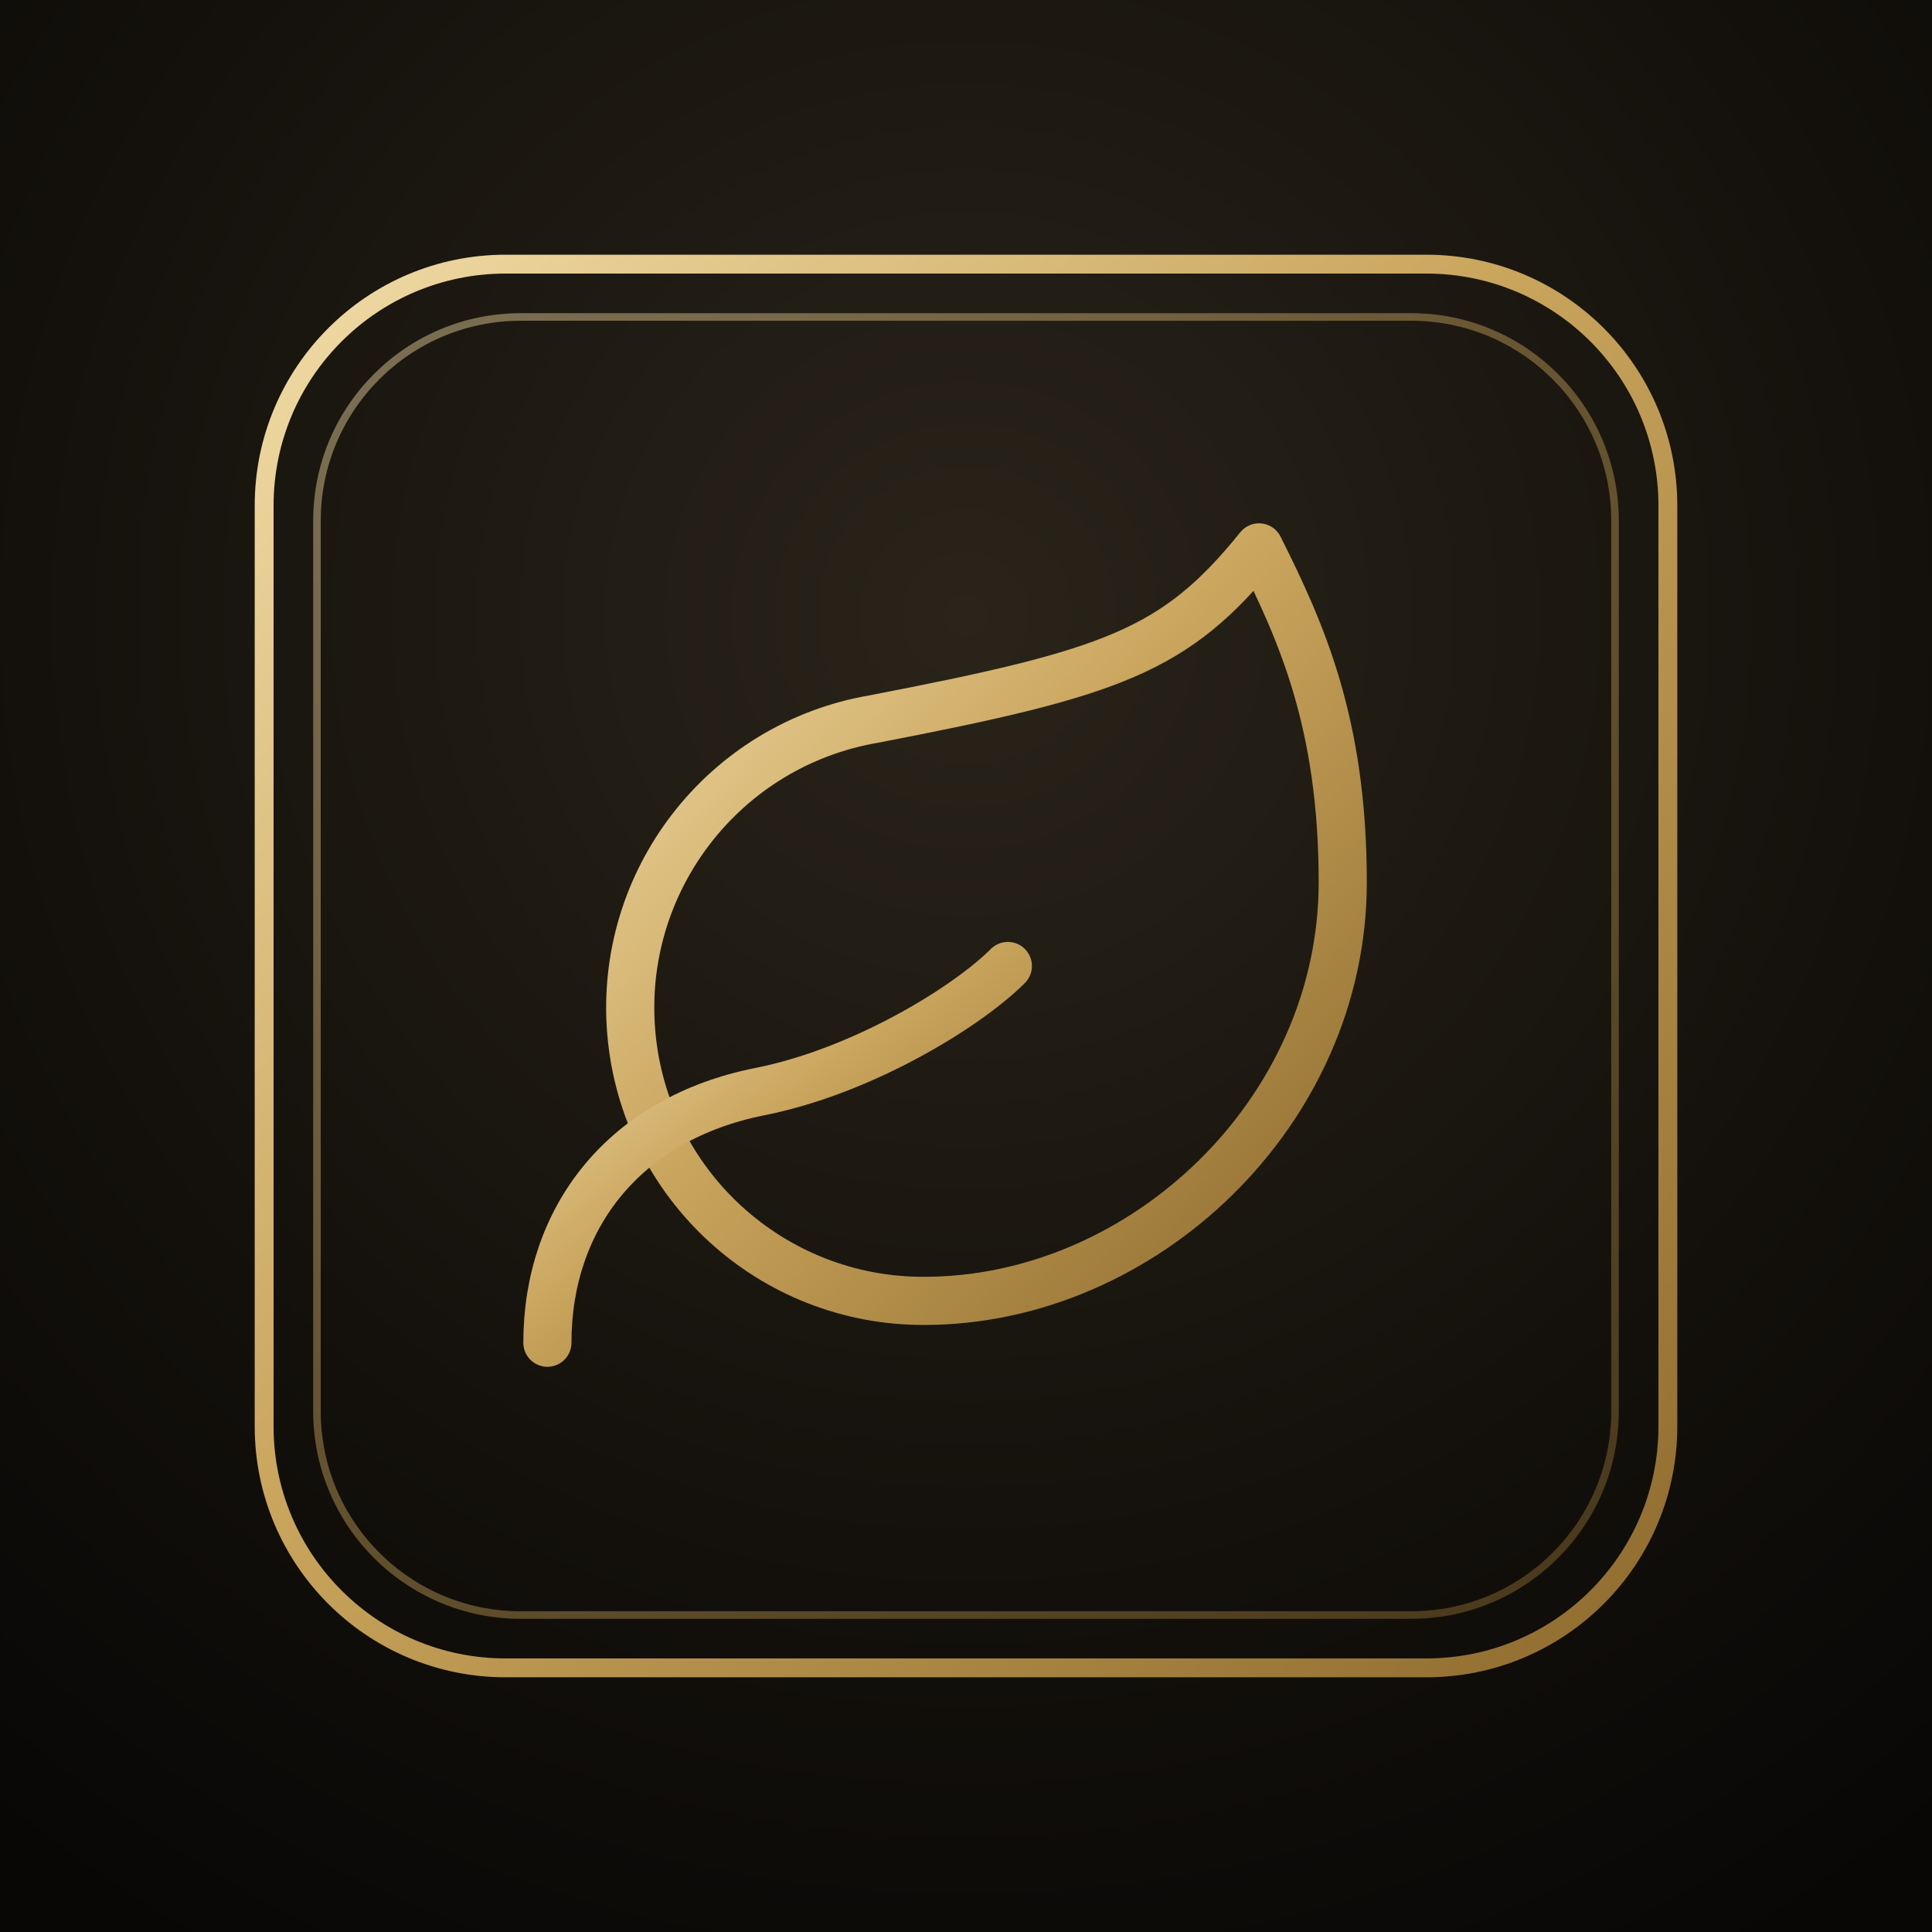
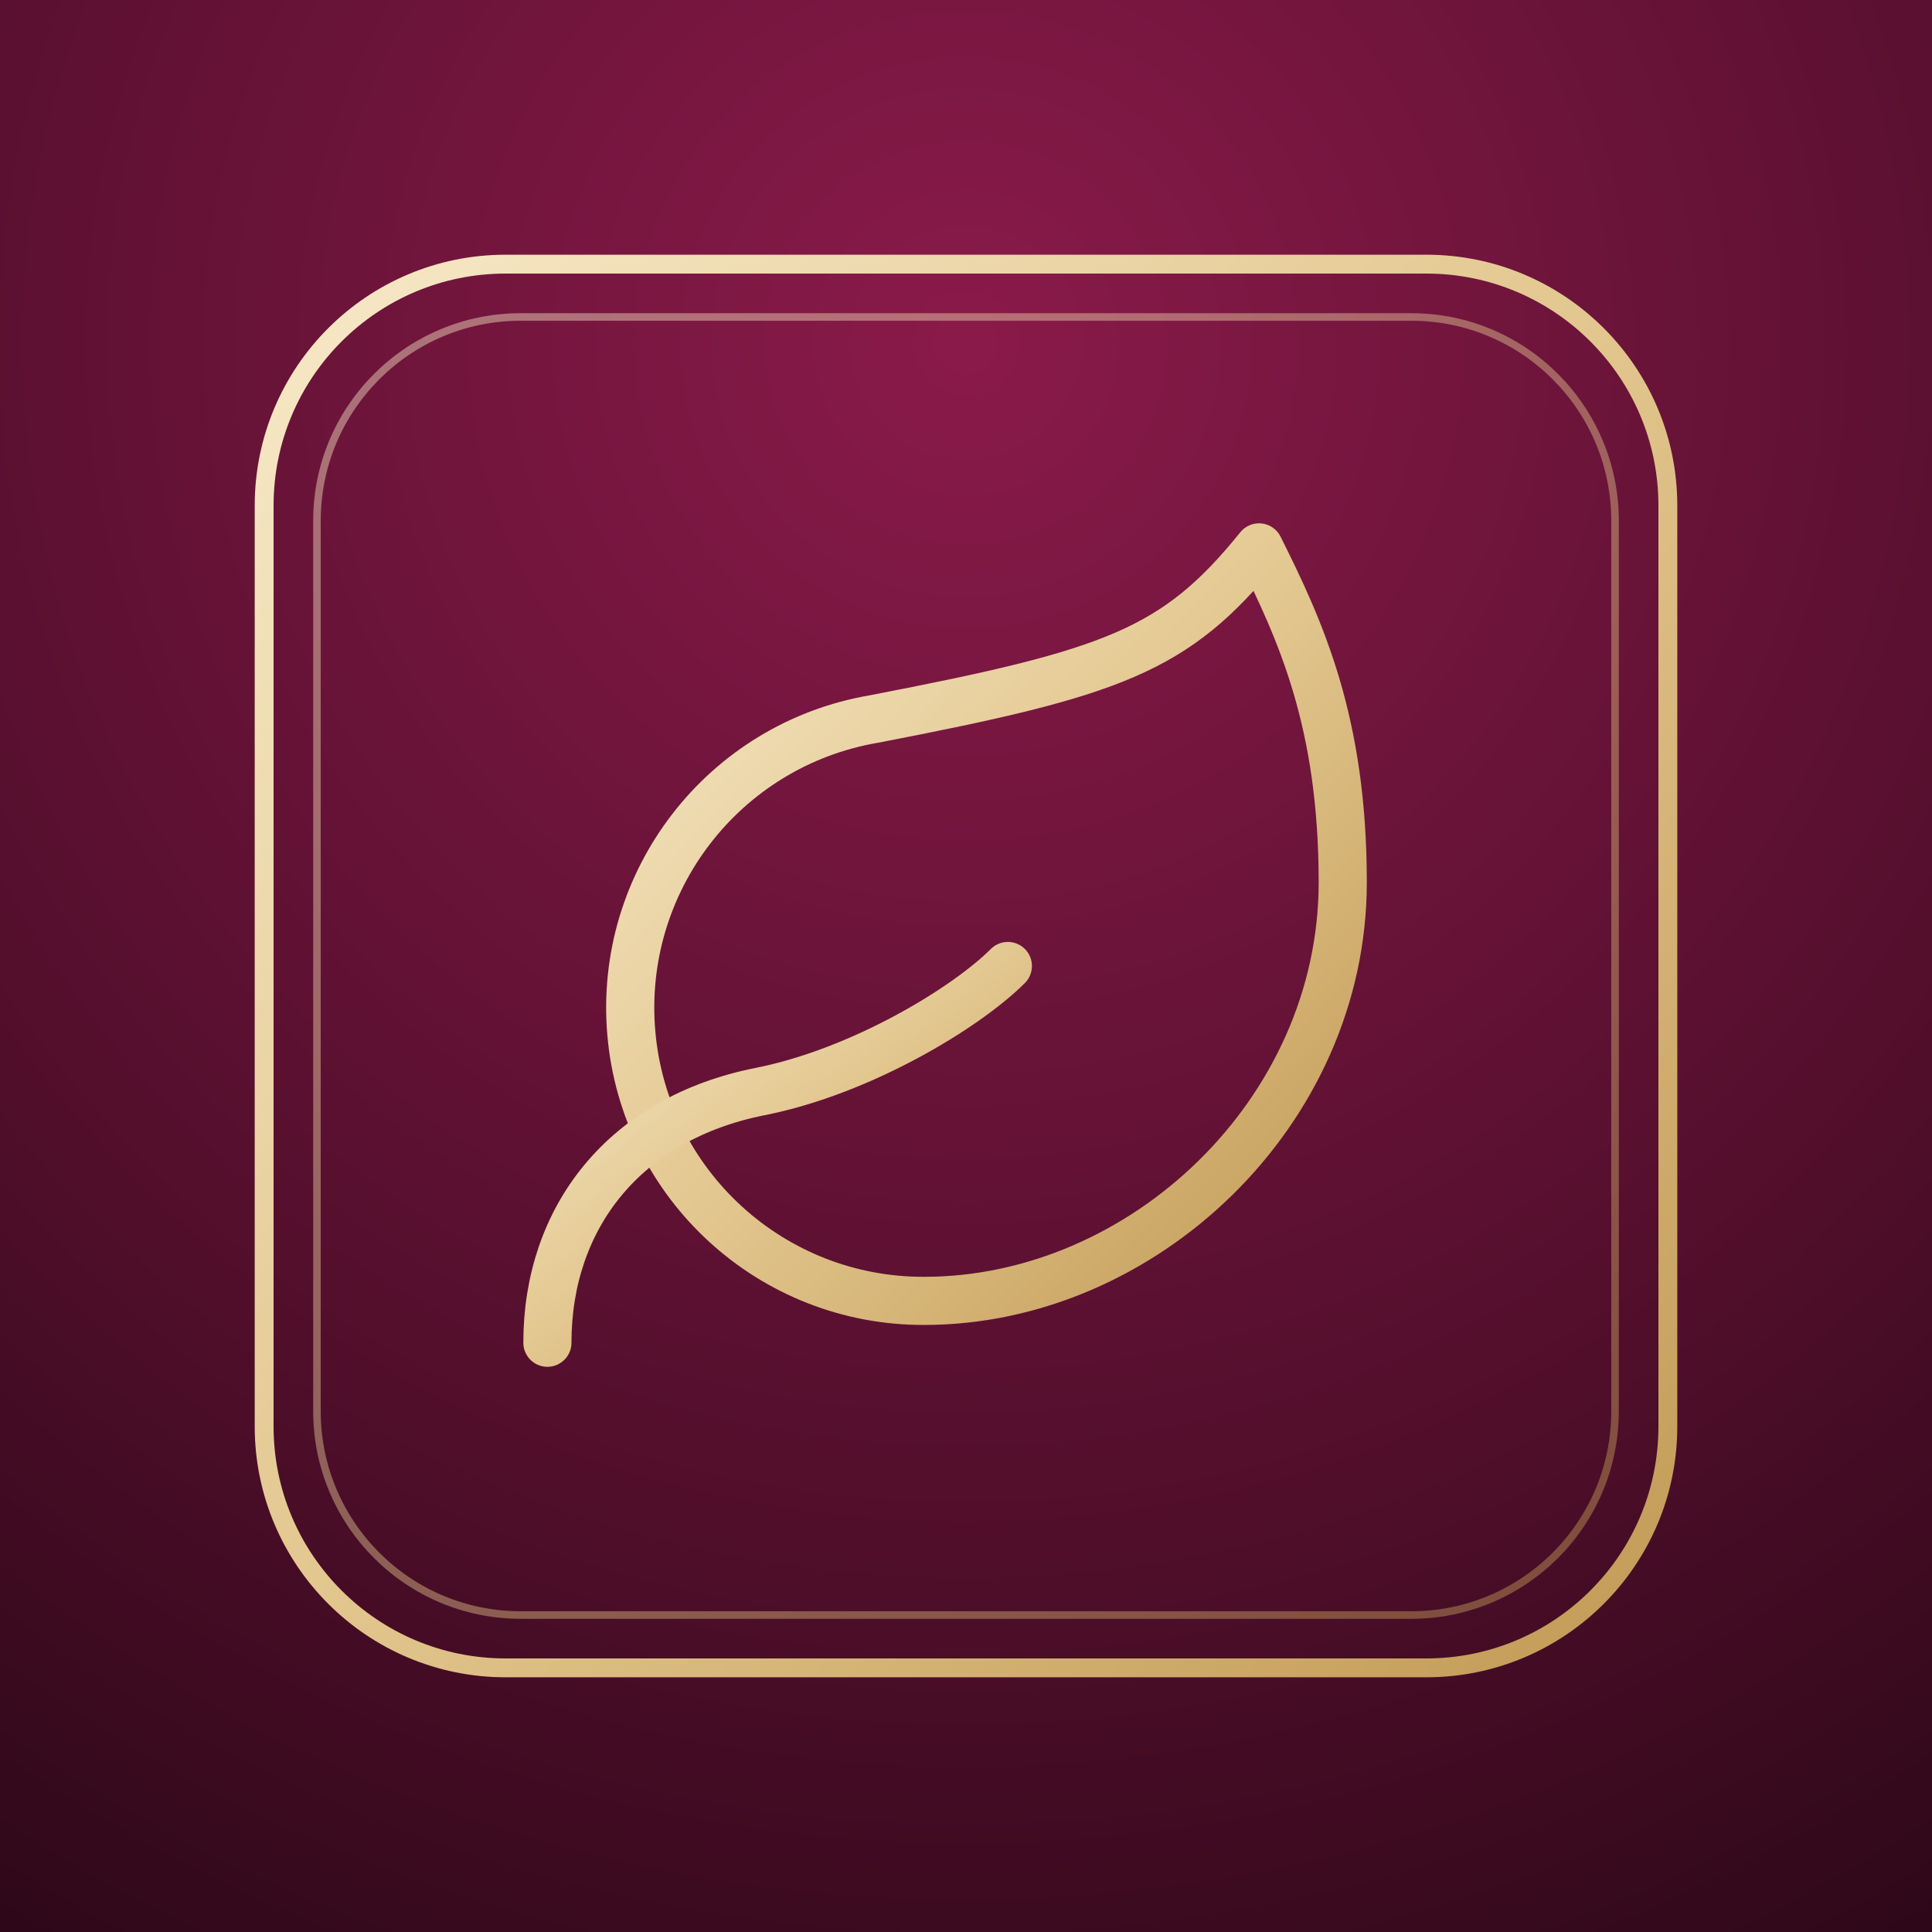
<svg xmlns="http://www.w3.org/2000/svg" width="512" height="512" viewBox="0 0 512 512">
  <defs>
    <linearGradient id="g" x1="0" y1="0" x2="1" y2="1">
-       <stop offset="0" stop-color="#F1DCA7" />
-       <stop offset=".45" stop-color="#C9A45C" />
-       <stop offset="1" stop-color="#8E6B2E" />
+       <stop offset="0" stop-color="#F7E9C8" />
+       <stop offset=".5" stop-color="#E2C68E" />
+       <stop offset="1" stop-color="#C29A55" />
    </linearGradient>
-     <radialGradient id="b" cx=".5" cy=".32" r=".8">
-       <stop offset="0" stop-color="#2A241A" />
-       <stop offset=".6" stop-color="#14110C" />
-       <stop offset="1" stop-color="#080706" />
+     <radialGradient id="b" cx=".5" cy=".18" r=".95">
+       <stop offset="0" stop-color="#8A1A4A" />
+       <stop offset=".55" stop-color="#5A1030" />
+       <stop offset="1" stop-color="#2E0818" />
    </radialGradient>
  </defs>
  <rect width="512" height="512" fill="url(#b)" />
  <rect x="70" y="70" width="372" height="372" rx="64" fill="none" stroke="url(#g)" stroke-width="5" />
  <rect x="84" y="84" width="344" height="344" rx="54" fill="none" stroke="url(#g)" stroke-opacity=".45" stroke-width="2" />
  <g transform="translate(122.88 122.88) scale(11.09333)" fill="none" stroke="url(#g)" stroke-width="1.15" stroke-linecap="round" stroke-linejoin="round">
    <path d="M11 20A7 7 0 0 1 9.8 6.1C15.5 5 17 4.48 19 2c1 2 2 4.18 2 8 0 5.5-4.78 10-10 10Z" />
    <path d="M2 21c0-3 1.85-5.36 5.08-6C9.5 14.52 12 13 13 12" />
  </g>
</svg>
